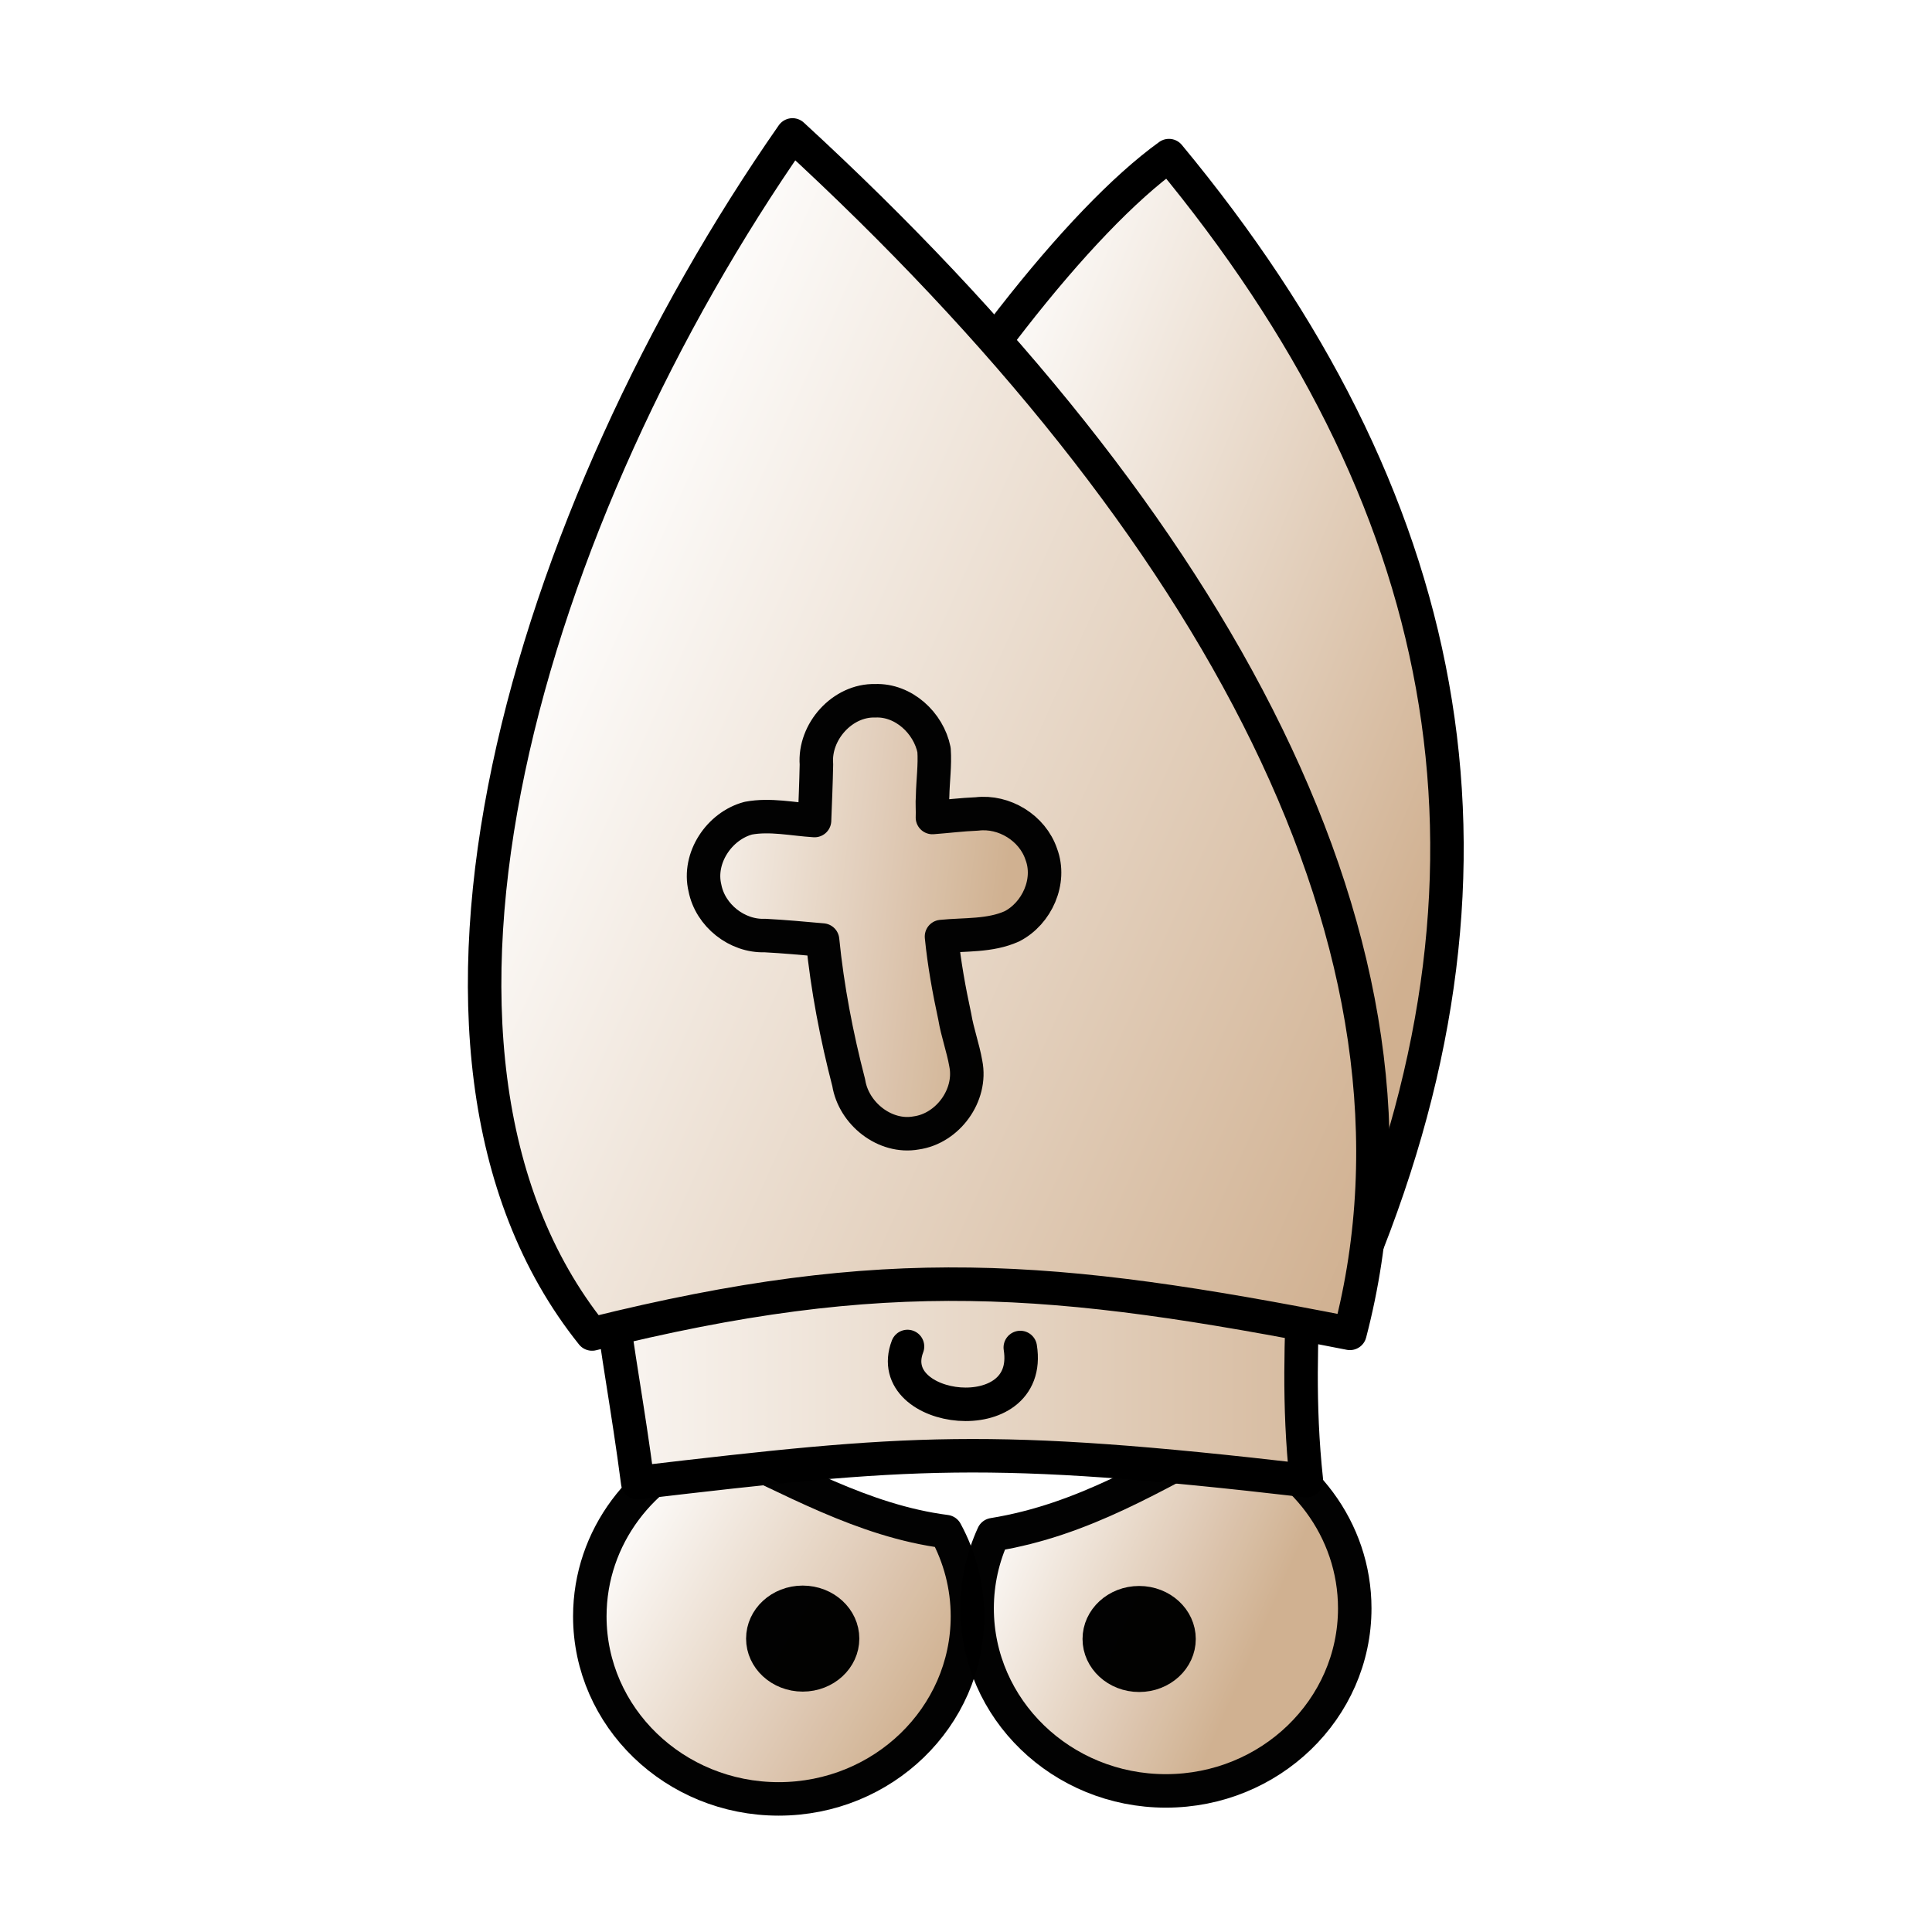
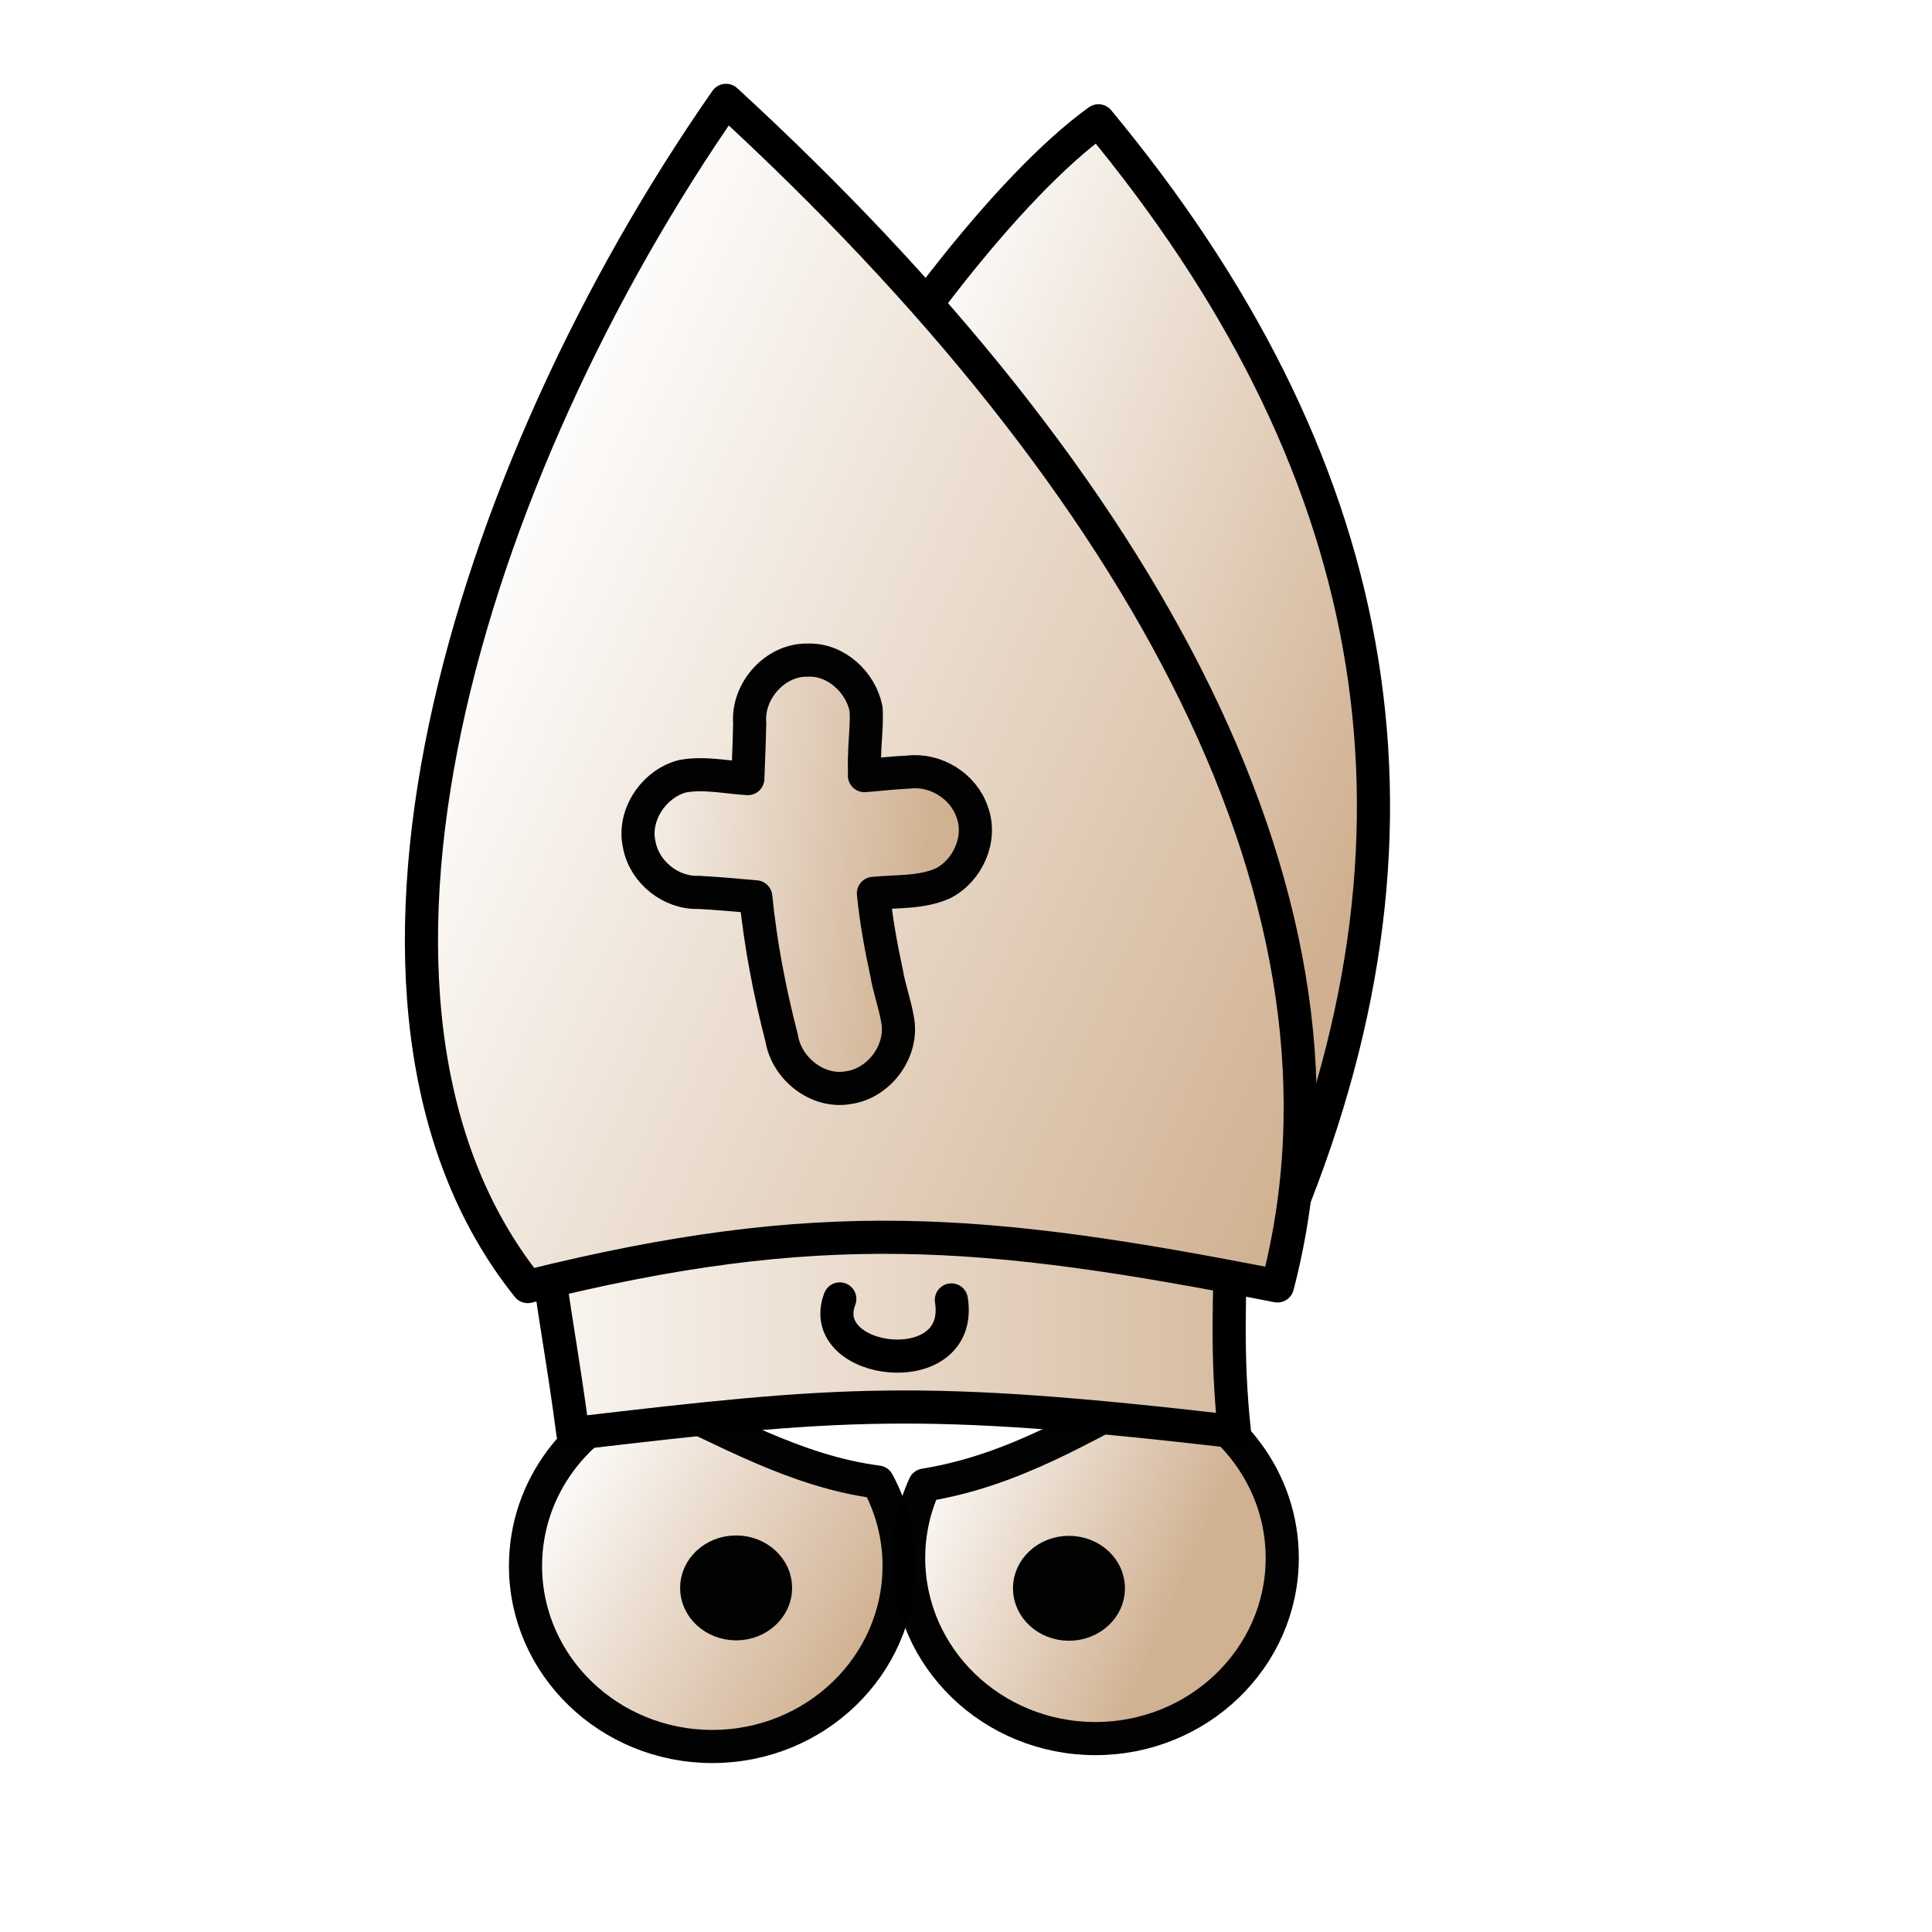
- <svg xmlns="http://www.w3.org/2000/svg" xmlns:xlink="http://www.w3.org/1999/xlink" overflow="hidden" viewBox="-28 -16 923 923" id="svg36220" version="1.0">
+ <svg xmlns="http://www.w3.org/2000/svg" xmlns:xlink="http://www.w3.org/1999/xlink" viewBox="0 0 933 933" width="933" height="933" id="svg36220" version="1.0">
  <defs id="defs36222">
    <linearGradient id="linearGradient2507">
      <stop style="stop-color:#ffffff;stop-opacity:1;" offset="0" id="stop2509" />
      <stop style="stop-color:#d0b090;stop-opacity:1;" offset="1" id="stop2511" />
    </linearGradient>
    <linearGradient xlink:href="#linearGradient2507" id="linearGradient7567" gradientUnits="userSpaceOnUse" x1="500.211" y1="376.74" x2="216.333" y2="486.992" gradientTransform="matrix(-1.04121,0,0,0.973953,875.2446,-39.19881)" />
    <linearGradient xlink:href="#linearGradient2507" id="linearGradient7571" gradientUnits="userSpaceOnUse" gradientTransform="matrix(1.04121,0,0,0.973953,7.697545,65.74496)" x1="193.544" y1="362.5" x2="628" y2="362.5" />
    <linearGradient xlink:href="#linearGradient2507" id="linearGradient3723" gradientUnits="userSpaceOnUse" gradientTransform="matrix(0.334479,-2.579055e-2,4.206458e-2,0.552791,497.0202,189.453)" x1="-685.274" y1="274.739" x2="-199.666" y2="439.294" />
    <linearGradient xlink:href="#linearGradient2507" id="linearGradient3939" gradientUnits="userSpaceOnUse" gradientTransform="matrix(1.04121,0,0,0.973953,-2.714557,-29.45928)" x1="193.544" y1="362.5" x2="641.333" y2="550.216" />
    <linearGradient xlink:href="#linearGradient2507" id="linearGradient4955" gradientUnits="userSpaceOnUse" gradientTransform="matrix(0.933725,0,0,0.884302,19.44835,103.3473)" x1="470.957" y1="633.104" x2="616.906" y2="694.438" />
    <linearGradient xlink:href="#linearGradient2507" id="linearGradient4957" gradientUnits="userSpaceOnUse" gradientTransform="matrix(0.933725,0,0,0.884302,22.53548,102.3567)" x1="300.957" y1="606.882" x2="470.239" y2="701.105" />
  </defs>
  <g id="layer1">
    <path style="opacity:0.99;fill:url(#linearGradient4955);fill-opacity:1;fill-rule:evenodd;stroke:#000000;stroke-width:16;stroke-linecap:round;stroke-linejoin:round;stroke-miterlimit:4;stroke-dasharray:none;stroke-dashoffset:0;stroke-opacity:1" d="M 559.492,670.278 C 523.611,688.45 490.161,710.078 446.482,717.173 C 441.557,727.943 438.808,739.854 438.808,752.38 C 438.808,800.518 479.209,839.594 529,839.594 C 578.791,839.594 619.221,800.518 619.221,752.38 C 619.221,714.584 594.297,682.371 559.492,670.278 z " id="path1345" />
    <path style="opacity:0.99;fill:url(#linearGradient4957);fill-opacity:1;fill-rule:evenodd;stroke:#000000;stroke-width:16;stroke-linecap:round;stroke-linejoin:round;stroke-miterlimit:4;stroke-dasharray:none;stroke-dashoffset:0;stroke-opacity:1" d="M 313.8,674.013 C 278.846,686.029 253.779,718.298 253.779,756.198 C 253.779,804.336 294.209,843.412 344,843.412 C 393.791,843.412 434.192,804.336 434.192,756.198 C 434.192,741.583 430.444,727.817 423.863,715.713 C 384.094,710.567 349.72,690.093 313.8,674.013 z " id="path5795" />
    <path style="opacity:0.99;fill:#000000;fill-opacity:1;fill-rule:evenodd;stroke:#000000;stroke-width:19.936;stroke-linecap:round;stroke-linejoin:round;stroke-miterlimit:4;stroke-dasharray:none;stroke-dashoffset:0;stroke-opacity:1" id="path2231" d="M 422.054 340.25 A 23.202 22.097 0 1 1  375.65,340.25 A 23.202 22.097 0 1 1  422.054 340.25 z" transform="matrix(0.815452,0,0,0.78992,190.9798,498.2442)" />
    <path transform="matrix(0.815452,0,0,0.78992,30.24078,498.0572)" d="M 422.054 340.25 A 23.202 22.097 0 1 1  375.65,340.25 A 23.202 22.097 0 1 1  422.054 340.25 z" id="path5797" style="opacity:0.99;fill:#000000;fill-opacity:1;fill-rule:evenodd;stroke:#000000;stroke-width:19.936;stroke-linecap:round;stroke-linejoin:round;stroke-miterlimit:4;stroke-dasharray:none;stroke-dashoffset:0;stroke-opacity:1" />
    <path id="path7569" d="M 276.677,692.321 C 257.74,547.092 228.413,546.149 406.828,312.48 C 655.574,485.729 580.07,543.447 596.119,691.353 C 444.059,673.751 406.329,677.094 276.677,692.321 z " style="fill:url(#linearGradient7571);fill-opacity:1;fill-rule:evenodd;stroke:#000000;stroke-width:16;stroke-linecap:round;stroke-linejoin:round;stroke-miterlimit:4;stroke-dasharray:none;stroke-opacity:1" />
    <path id="path7565" d="M 621.673,587.235 C 700.596,394.27 665.637,221.484 530.455,58.339 C 444.579,120.305 284.04,373.005 273.078,537.056 C 415.132,509.166 480.846,552.207 621.673,587.235 z " style="fill:url(#linearGradient7567);fill-opacity:1;fill-rule:evenodd;stroke:#000000;stroke-width:16;stroke-linecap:round;stroke-linejoin:round;stroke-miterlimit:4;stroke-dasharray:none;stroke-opacity:1" />
    <path style="fill:url(#linearGradient3939);fill-opacity:1;fill-rule:evenodd;stroke:#000000;stroke-width:16;stroke-linecap:round;stroke-linejoin:round;stroke-miterlimit:4;stroke-dasharray:none;stroke-opacity:1" d="M 254.861,621.308 C 146.191,485.583 225.237,228.223 350.603,48.457 C 552.151,233.65 664.906,437.646 616.917,621.002 C 474.864,593.111 395.688,586.28 254.861,621.308 z " id="path5801" />
    <path style="opacity:0.99;fill:url(#linearGradient3723);fill-opacity:1;fill-rule:evenodd;stroke:#000000;stroke-width:16;stroke-linecap:round;stroke-linejoin:round;stroke-miterlimit:4;stroke-dasharray:none;stroke-dashoffset:0;stroke-opacity:1" d="M 390.126,318.79 C 374.459,318.354 360.832,333.595 362.042,349.15 C 361.868,358.106 361.479,367.056 361.141,376.006 C 350.636,375.357 339.956,372.917 329.494,374.883 C 315.628,378.58 305.346,393.869 308.778,408.223 C 311.345,421.373 324.144,431.463 337.437,430.948 C 346.634,431.428 355.805,432.283 364.977,433.096 C 367.278,456.118 371.668,478.914 377.473,501.287 C 379.814,516.011 394.806,527.935 409.677,525.252 C 424.753,523.185 436.472,507.248 433.401,492.106 C 432.085,484.54 429.382,477.288 428.13,469.7 C 425.399,457.057 423.072,444.293 421.796,431.429 C 433.036,430.304 444.898,431.281 455.436,426.543 C 467.399,420.395 474.344,405.001 469.458,392.075 C 465.238,379.531 451.733,371.268 438.717,372.859 C 431.613,373.139 424.553,374.035 417.466,374.561 C 417.631,371.198 417.259,367.747 417.544,364.347 C 417.684,357.002 418.74,349.626 418.237,342.298 C 415.62,329.336 403.614,318.251 390.126,318.79 z " id="rect3643" />
    <path style="fill:none;fill-opacity:0.75;fill-rule:evenodd;stroke:#000000;stroke-width:16;stroke-linecap:round;stroke-linejoin:round;stroke-miterlimit:4;stroke-dasharray:none;stroke-opacity:1" d="M 405.556,627.272 C 393.3,659.413 465.895,668.349 459.436,627.759" id="path3941" />
  </g>
</svg>
